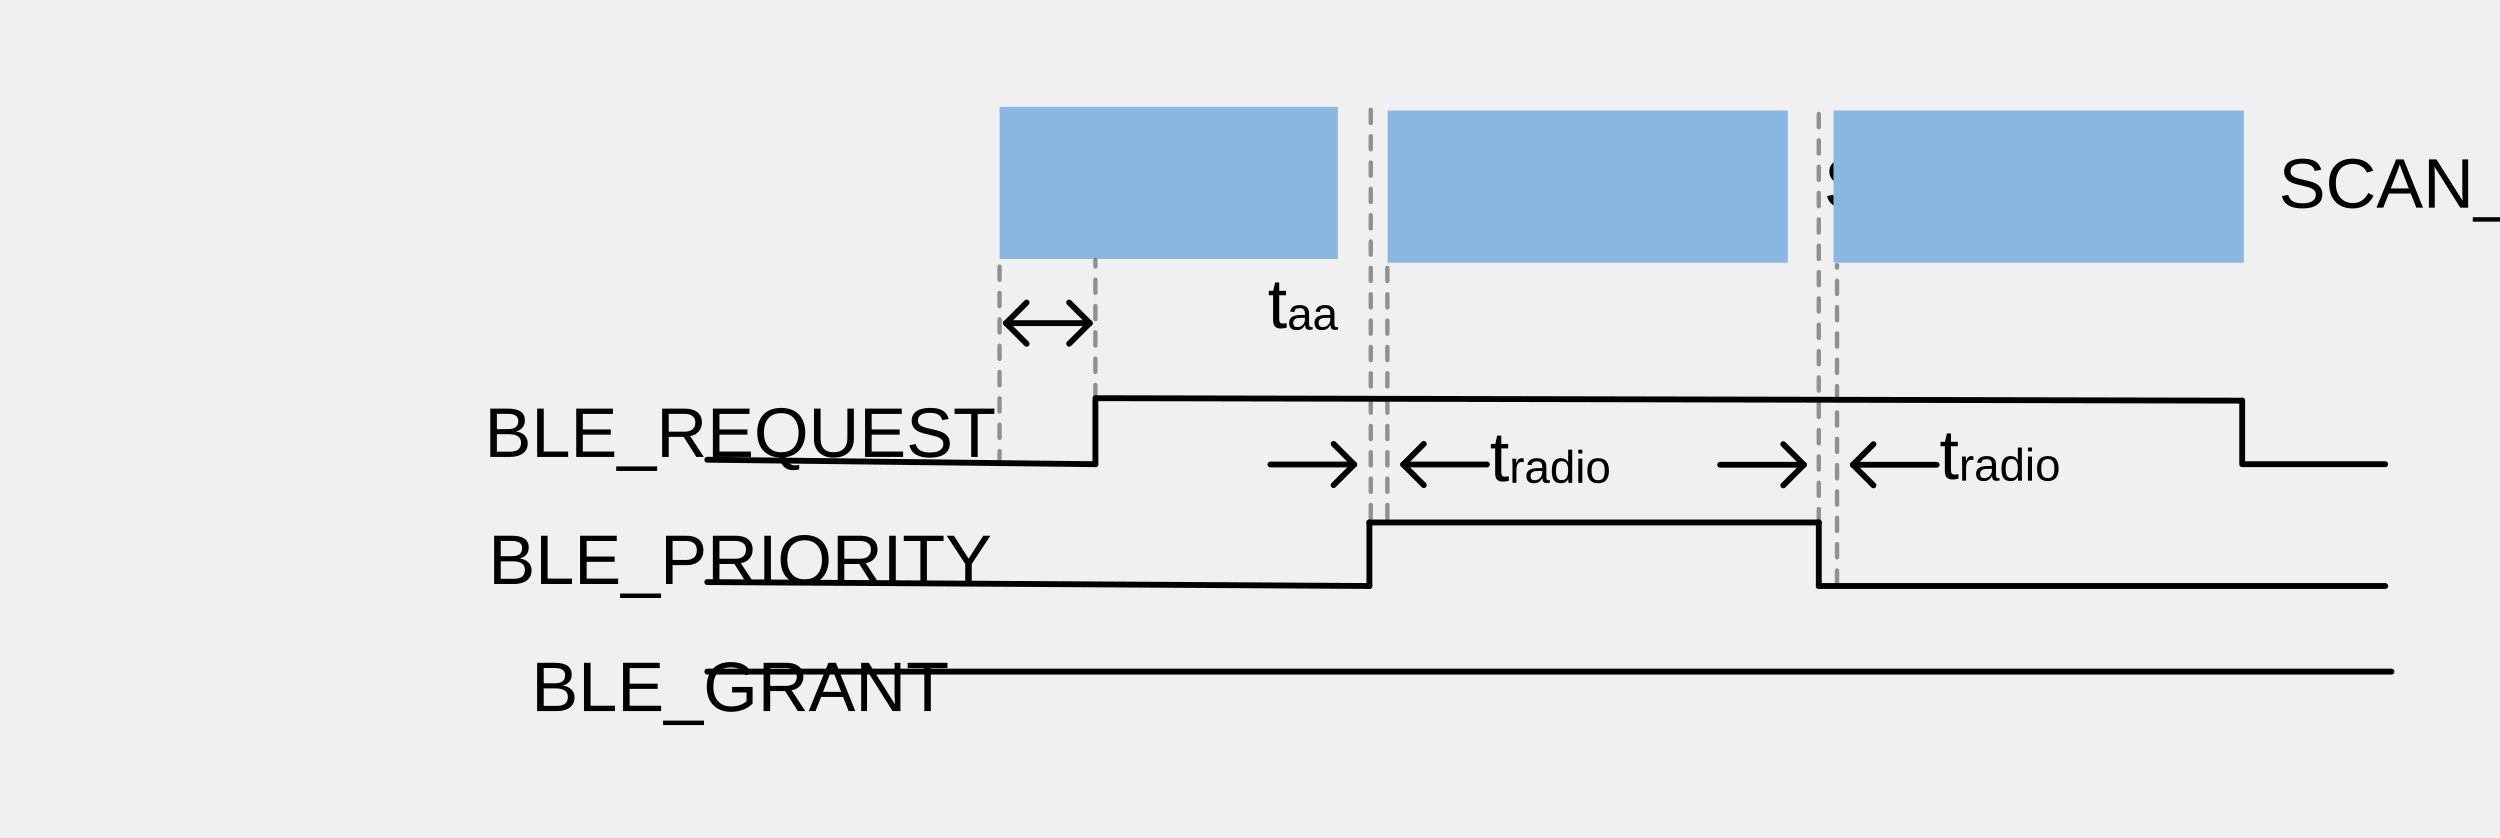
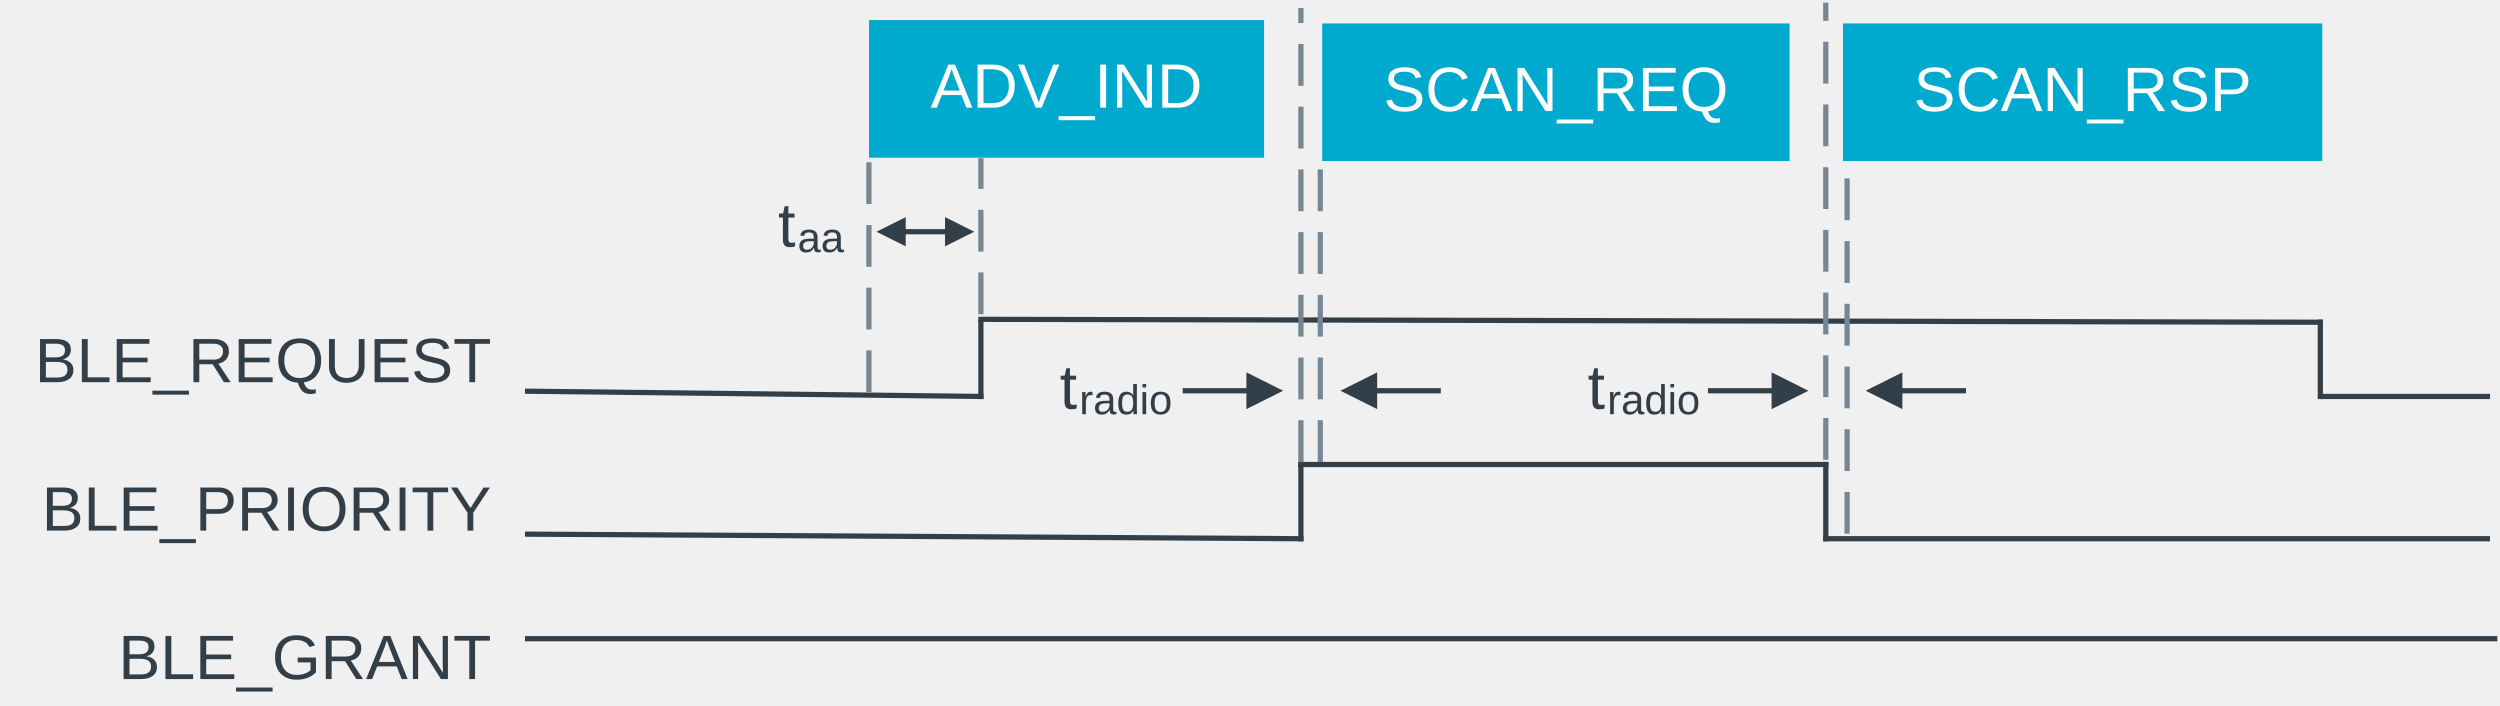
- <svg xmlns="http://www.w3.org/2000/svg" xmlns:ns1="http://schemas.microsoft.com/visio/2003/SVGExtensions/" xmlns:xlink="http://www.w3.org/1999/xlink" width="5.931in" height="1.987in" viewBox="0 0 427.018 143.081" xml:space="preserve" color-interpolation-filters="sRGB" class="st13">
-   <ns1:documentProperties ns1:langID="1044" ns1:metric="true" ns1:viewMarkup="false">
-     <ns1:userDefs>
-       <ns1:ud ns1:nameU="msvNoAutoConnect" ns1:val="VT0(1):26" />
-       <ns1:ud ns1:nameU="msvConvertTheme" />
-     </ns1:userDefs>
-   </ns1:documentProperties>
+ <svg xmlns="http://www.w3.org/2000/svg" xmlns:xlink="http://www.w3.org/1999/xlink" width="6.645in" height="1.875in" viewBox="0 0 478.42 134.978" xml:space="preserve" color-interpolation-filters="sRGB" class="st15">
  <style type="text/css">
	
- 		.st1 {fill:none;stroke:none;stroke-width:0.25}
- 		.st2 {fill:#000000;font-family:Arial;font-size:1em}
- 		.st3 {stroke:#000000;stroke-linecap:round;stroke-linejoin:round;stroke-width:1}
- 		.st4 {fill:#88b7e4;stroke:none;stroke-linecap:round;stroke-linejoin:round;stroke-width:0.5}
- 		.st5 {marker-end:url(#mrkr1-63);marker-start:url(#mrkr1-61);stroke:#000000;stroke-linecap:round;stroke-linejoin:round;stroke-width:1}
- 		.st6 {fill:#000000;fill-opacity:1;stroke:#000000;stroke-opacity:1;stroke-width:0.284}
- 		.st7 {fill:none}
- 		.st8 {stroke:#000000;stroke-dasharray:2.25,2.25;stroke-linecap:round;stroke-linejoin:round;stroke-opacity:0.4;stroke-width:0.75}
- 		.st9 {fill:none;stroke:none;stroke-linecap:round;stroke-linejoin:round;stroke-width:0.75}
- 		.st10 {baseline-shift:-32.494%;font-size:0.65em}
- 		.st11 {marker-start:url(#mrkr1-61);stroke:#000000;stroke-linecap:round;stroke-linejoin:round;stroke-width:1}
- 		.st12 {marker-end:url(#mrkr1-63);stroke:#000000;stroke-linecap:round;stroke-linejoin:round;stroke-width:1}
- 		.st13 {fill:none;fill-rule:evenodd;font-size:12px;overflow:visible;stroke-linecap:square;stroke-miterlimit:3}
+ 		.st1 {fill:none;stroke:none;stroke-linecap:butt;stroke-width:0.75}
+ 		.st2 {fill:#333f48;font-family:Arial;font-size:1em}
+ 		.st3 {fill:#000000}
+ 		.st4 {stroke:#333f48;stroke-width:1}
+ 		.st5 {fill:#00a9ce;stroke:none;stroke-width:0.75}
+ 		.st6 {fill:#ffffff;font-family:Arial;font-size:1em}
+ 		.st7 {marker-end:url(#mrkr4-60);marker-start:url(#mrkr4-58);stroke:#333f48;stroke-width:1}
+ 		.st8 {fill:#333f48;fill-opacity:1;stroke:#333f48;stroke-opacity:1;stroke-width:0.357}
+ 		.st9 {stroke:#768692;stroke-dasharray:7,5;stroke-width:1}
+ 		.st10 {marker-start:url(#mrkr4-78);stroke:#333f48;stroke-width:1}
+ 		.st11 {fill:#333f48;fill-opacity:1;stroke:#333f48;stroke-opacity:1;stroke-width:0.284}
+ 		.st12 {marker-end:url(#mrkr4-84);stroke:#333f48;stroke-width:1}
+ 		.st13 {fill:none;stroke:none;stroke-width:1}
+ 		.st14 {fill:#333f48;font-family:Arial;font-size:0.667em}
+ 		.st15 {fill:none;fill-rule:evenodd;font-size:12px;overflow:visible;stroke-linecap:square;stroke-miterlimit:3}
	
	</style>
  <defs id="Markers">
-     <g id="lend1">
-       <path d="M 1 -1 L 0 0 L 1 1 " style="stroke-linecap:round;stroke-linejoin:round;fill:none" />
+     <g id="lend4">
+       <path d="M 2 1 L 0 0 L 2 -1 L 2 1 " style="stroke:none" />
    </g>
-     <marker id="mrkr1-61" class="st6" ns1:arrowType="1" ns1:arrowSize="2" orient="auto" markerUnits="strokeWidth" overflow="visible">
-       <use xlink:href="#lend1" transform="scale(3.520009) " />
+     <marker id="mrkr4-58" class="st8" refX="5.24" orient="auto" markerUnits="strokeWidth" overflow="visible">
+       <use xlink:href="#lend4" transform="scale(2.8) " />
    </marker>
-     <marker id="mrkr1-63" class="st6" ns1:arrowType="1" ns1:arrowSize="2" orient="auto" markerUnits="strokeWidth" overflow="visible">
-       <use xlink:href="#lend1" transform="scale(-3.520009,-3.520009) " />
+     <marker id="mrkr4-60" class="st8" refX="-5.6" orient="auto" markerUnits="strokeWidth" overflow="visible">
+       <use xlink:href="#lend4" transform="scale(-2.8,-2.8) " />
+     </marker>
+     <marker id="mrkr4-78" class="st11" refX="6.68" orient="auto" markerUnits="strokeWidth" overflow="visible">
+       <use xlink:href="#lend4" transform="scale(3.52) " />
+     </marker>
+     <marker id="mrkr4-84" class="st11" refX="-7.04" orient="auto" markerUnits="strokeWidth" overflow="visible">
+       <use xlink:href="#lend4" transform="scale(-3.52,-3.52) " />
    </marker>
  </defs>
-   <g ns1:mID="8" ns1:index="6" ns1:groupContext="foregroundPage">
-     <ns1:pageProperties ns1:drawingScale="0.0393701" ns1:pageScale="0.0393701" ns1:drawingUnits="24" ns1:shadowOffsetX="9" ns1:shadowOffsetY="-9" />
-     <ns1:layer ns1:name="Hairline" ns1:index="0" color="#000000" />
-     <g id="shape1-1" ns1:mID="1" ns1:groupContext="shape" transform="translate(18.25,-62.5924)">
-       <ns1:textBlock ns1:margins="rect(4,4,4,4)" ns1:tabSpace="42.5197" />
-       <ns1:textRect cx="48.158" cy="137.05" width="96.32" height="12.062" />
-       <rect x="0" y="131.019" width="96.315" height="12.062" class="st1" />
-       <text x="4.48" y="140.65" class="st2" ns1:langID="1044">
-         <ns1:paragraph ns1:horizAlign="1" />
-         <ns1:tabList />BLE_REQUEST</text>
+   <g>
+     <g id="shape666-1" transform="translate(0.75,-57.5652)">
+       <rect x="0" y="119.196" width="97.277" height="15.782" class="st1" />
+       <text x="5.92" y="130.69" class="st2">BLE_REQUEST</text>
    </g>
-     <g id="shape2-4" ns1:mID="2" ns1:groupContext="shape" transform="translate(18.25,-40.8807)">
-       <ns1:textBlock ns1:margins="rect(4,4,4,4)" ns1:tabSpace="42.5197" />
-       <ns1:textRect cx="48.158" cy="137.05" width="96.32" height="12.062" />
-       <rect x="0" y="131.019" width="96.315" height="12.062" class="st1" />
-       <text x="5.14" y="140.65" class="st2" ns1:langID="1044">
-         <ns1:paragraph ns1:horizAlign="1" />
-         <ns1:tabList />BLE_PRIORITY</text>
+     <g id="shape667-4" transform="translate(0.75,-29.1575)">
+       <rect x="0" y="119.196" width="97.277" height="15.782" class="st1" />
+       <text x="7.25" y="130.69" class="st2">BLE_PRIORITY</text>
    </g>
-     <g id="shape3-7" ns1:mID="3" ns1:groupContext="shape" transform="translate(18.25,-19.1691)">
-       <ns1:textBlock ns1:margins="rect(4,4,4,4)" ns1:tabSpace="42.5197" />
-       <ns1:textRect cx="48.158" cy="137.05" width="96.32" height="12.062" />
-       <rect x="0" y="131.019" width="96.315" height="12.062" class="st1" />
-       <text x="12.48" y="140.65" class="st2" ns1:langID="1044">
-         <ns1:paragraph ns1:horizAlign="1" />
-         <ns1:tabList />BLE_GRANT</text>
+     <g id="shape668-7" transform="translate(0.75,-0.75)">
+       <rect x="0" y="119.196" width="97.277" height="15.782" class="st1" />
+       <text x="21.92" y="130.69" class="st2">BLE_GRANT</text>
    </g>
-     <g id="shape4-10" ns1:mID="4" ns1:groupContext="shape" transform="translate(383.335,-63.7795)">
-       <ns1:userDefs>
-         <ns1:ud ns1:nameU="msvThemeColors" ns1:val="VT0(254):26" />
-       </ns1:userDefs>
-       <path d="M0 143.08 L24.11 143.08" class="st3" />
+     <g id="shape669-10" transform="translate(444.467,-59.1197)">
+       <path d="M0 134.98 L31.55 134.98 L0 134.98 Z" class="st3" />
+       <path d="M0 134.98 L31.55 134.98" class="st4" />
    </g>
-     <g id="shape6-13" ns1:mID="6" ns1:groupContext="shape" transform="translate(120.801,-28.3465)">
-       <ns1:userDefs>
-         <ns1:ud ns1:nameU="msvThemeColors" ns1:val="VT0(254):26" />
-       </ns1:userDefs>
-       <path d="M0 143.08 L287.72 143.08" class="st3" />
+     <g id="shape670-13" transform="translate(100.966,-12.759)">
+       <path d="M0 134.98 L376.45 134.98 L0 134.98 Z" class="st3" />
+       <path d="M0 134.98 L376.45 134.98" class="st4" />
    </g>
-     <g id="shape8-16" ns1:mID="8" ns1:groupContext="shape" transform="translate(233.904,-53.8274)">
-       <ns1:userDefs>
-         <ns1:ud ns1:nameU="msvThemeColors" ns1:val="VT0(254):26" />
-       </ns1:userDefs>
-       <path d="M0 143.08 L76.77 143.08" class="st3" />
+     <g id="shape671-16" transform="translate(248.951,-46.0983)">
+       <path d="M0 134.98 L100.45 134.98 L0 134.98 Z" class="st3" />
+       <path d="M0 134.98 L100.45 134.98" class="st4" />
    </g>
-     <g id="shape9-19" ns1:mID="9" ns1:groupContext="shape" transform="translate(44.0186,79.3017) rotate(-90)">
-       <ns1:userDefs>
-         <ns1:ud ns1:nameU="msvThemeColors" ns1:val="VT0(254):26" />
-       </ns1:userDefs>
-       <path d="M0 143.08 L10.86 143.08" class="st3" />
+     <g id="shape672-19" transform="translate(52.732,75.8602) rotate(-90)">
+       <path d="M0 134.98 L14.21 134.98 L0 134.98 Z" class="st3" />
+       <path d="M0 134.98 L14.21 134.98" class="st4" />
    </g>
-     <g id="shape10-22" ns1:mID="10" ns1:groupContext="shape" transform="translate(526.087,68.4459) rotate(90)">
-       <ns1:userDefs>
-         <ns1:ud ns1:nameU="msvThemeColors" ns1:val="VT0(254):26" />
-       </ns1:userDefs>
-       <path d="M0 143.08 L10.86 143.08" class="st3" />
+     <g id="shape673-22" transform="translate(579.016,61.6564) rotate(90)">
+       <path d="M0 134.98 L14.21 134.98 L0 134.98 Z" class="st3" />
+       <path d="M0 134.98 L14.21 134.98" class="st4" />
    </g>
-     <g id="shape11-25" ns1:mID="11" ns1:groupContext="shape" transform="translate(376.985,89.2539) rotate(90)">
-       <ns1:userDefs>
-         <ns1:ud ns1:nameU="msvThemeColors" ns1:val="VT0(254):26" />
-       </ns1:userDefs>
-       <path d="M0 143.08 L10.86 143.08" class="st3" />
+     <g id="shape674-25" transform="translate(383.93,88.8817) rotate(90)">
+       <path d="M0 134.98 L14.21 134.98 L0 134.98 Z" class="st3" />
+       <path d="M0 134.98 L14.21 134.98" class="st4" />
    </g>
-     <g id="shape12-28" ns1:mID="12" ns1:groupContext="shape" transform="translate(453.758,89.2539) rotate(90)">
-       <ns1:userDefs>
-         <ns1:ud ns1:nameU="msvThemeColors" ns1:val="VT0(254):26" />
-       </ns1:userDefs>
-       <path d="M0 143.08 L10.86 143.08" class="st3" />
+     <g id="shape675-28" transform="translate(484.38,88.8817) rotate(90)">
+       <path d="M0 134.98 L14.21 134.98 L0 134.98 Z" class="st3" />
+       <path d="M0 134.98 L14.21 134.98" class="st4" />
    </g>
-     <g id="shape13-31" ns1:mID="13" ns1:groupContext="shape" transform="translate(310.677,-42.9715)">
-       <ns1:userDefs>
-         <ns1:ud ns1:nameU="msvThemeColors" ns1:val="VT0(254):26" />
-       </ns1:userDefs>
-       <path d="M0 143.08 L96.77 143.08" class="st3" />
+     <g id="shape676-31" transform="translate(349.401,-31.8944)">
+       <path d="M0 134.98 L126.61 134.98 L0 134.98 Z" class="st3" />
+       <path d="M0 134.98 L126.61 134.98" class="st4" />
    </g>
-     <g id="shape19-34" ns1:mID="19" ns1:groupContext="shape" transform="translate(122.455,-64.5362) rotate(0.662138)">
-       <ns1:userDefs>
-         <ns1:ud ns1:nameU="msvThemeColors" ns1:val="VT0(254):26" />
-       </ns1:userDefs>
-       <path d="M0 143.08 L66.3 143.08" class="st3" />
+     <g id="shape677-34" transform="translate(102.527,-60.1132) rotate(0.662138)">
+       <path d="M0 134.98 L86.75 134.98 L0 134.98 Z" class="st3" />
+       <path d="M0 134.98 L86.75 134.98" class="st4" />
    </g>
-     <g id="shape20-37" ns1:mID="20" ns1:groupContext="shape" transform="translate(187.41,-75.0597) rotate(0.124196)">
-       <ns1:userDefs>
-         <ns1:ud ns1:nameU="msvThemeColors" ns1:val="VT0(254):26" />
-       </ns1:userDefs>
-       <path d="M0 143.08 L195.91 143.08" class="st3" />
+     <g id="shape678-37" transform="translate(188.005,-73.8789) rotate(0.124196)">
+       <path d="M0 134.98 L256.33 134.98 L0 134.98 Z" class="st3" />
+       <path d="M0 134.98 L256.33 134.98" class="st4" />
    </g>
-     <g id="group27-40" transform="translate(170.737,-98.8437)" ns1:mID="27" ns1:groupContext="group">
-       <g id="shape28-41" ns1:mID="28" ns1:groupContext="shape">
-         <ns1:textBlock ns1:margins="rect(0,0,0,0)" ns1:tabSpace="42.5197" />
-         <ns1:textRect cx="28.891" cy="130.088" width="57.79" height="25.988" />
-         <rect x="0" y="117.094" width="57.781" height="25.988" class="st4" />
-         <text x="2.88" y="133.69" class="st2" ns1:langID="1033">
-           <ns1:paragraph ns1:horizAlign="1" />
-           <ns1:tabList />ADV_IND</text>
+     <g id="shape680-40" transform="translate(166.303,-104.809)">
+       <rect x="0" y="108.643" width="75.601" height="26.335" class="st5" />
+       <text x="11.79" y="125.41" class="st6">ADV_IND</text>
+     </g>
+     <g id="shape682-43" transform="translate(253.03,-104.166)">
+       <rect x="0" y="108.643" width="89.443" height="26.335" class="st5" />
+       <text x="11.71" y="125.41" class="st6">SCAN_REQ</text>
+     </g>
+     <g id="shape684-46" transform="translate(352.685,-104.166)">
+       <rect x="0" y="108.643" width="91.721" height="26.335" class="st5" />
+       <text x="13.52" y="125.41" class="st6">SCAN_RSP</text>
+     </g>
+     <g id="shape685-49" transform="translate(101.764,-32.7654) rotate(0.338132)">
+       <path d="M0 134.98 L147.98 134.98 L0 134.98 Z" class="st3" />
+       <path d="M0 134.98 L147.98 134.98" class="st4" />
+     </g>
+     <g id="shape686-52" transform="translate(167.726,-90.645)">
+       <path d="M5.24 134.98 L5.6 134.98 L13.12 134.98" class="st7" />
+     </g>
+     <g id="shape689-61" transform="translate(52.732,59.6383) rotate(-90)">
+       <path d="M0 134.98 L28.87 134.98 L0 134.98 Z" class="st3" />
+       <path d="M0 134.98 L28.87 134.98" class="st9" />
+     </g>
+     <g id="shape692-64" transform="translate(31.305,74.5436) rotate(-90)">
+       <path d="M0 134.98 L43.78 134.98 L0 134.98 Z" class="st3" />
+       <path d="M0 134.98 L43.78 134.98" class="st9" />
+     </g>
+     <g id="shape696-67" transform="translate(218.498,101.63) rotate(-90)">
+       <path d="M0 134.98 L70.28 134.98 L0 134.98 Z" class="st3" />
+       <path d="M0 134.98 L70.28 134.98" class="st9" />
+     </g>
+     <g id="shape699-70" transform="translate(214.418,87.4869) rotate(-90)">
+       <path d="M0 134.98 L86.49 134.98 L0 134.98 Z" class="st3" />
+       <path d="M0 134.98 L86.49 134.98" class="st9" />
+     </g>
+     <g id="shape701-73" transform="translate(357.017,-60.2122)">
+       <path d="M6.68 134.98 L7.04 134.98 L18.72 134.98" class="st10" />
+     </g>
+     <g id="shape702-79" transform="translate(327.346,-60.2122)">
+       <path d="M0 134.98 L11.68 134.98" class="st12" />
+     </g>
+     <g id="shape705-85" transform="translate(117.681,87.9107) rotate(-90)">
+       <path d="M0 134.98 L57.86 134.98 L0 134.98 Z" class="st3" />
+       <path d="M0 134.98 L57.86 134.98" class="st9" />
+     </g>
+     <g id="shape708-88" transform="translate(113.972,87.9107) rotate(-90)">
+       <path d="M0 134.98 L85.87 134.98 L0 134.98 Z" class="st3" />
+       <path d="M0 134.98 L85.87 134.98" class="st9" />
+     </g>
+     <g id="shape710-91" transform="translate(256.507,-60.2122)">
+       <path d="M6.68 134.98 L7.04 134.98 L18.72 134.98" class="st10" />
+     </g>
+     <g id="shape711-96" transform="translate(226.836,-60.2122)">
+       <path d="M0 134.98 L11.68 134.98" class="st12" />
+     </g>
+     <g id="group712-101" transform="translate(198.183,-55.4504)">
+       <g id="shape713-102" transform="translate(3.19744E-14,-0.272734)">
+         <rect x="0" y="125.728" width="12.549" height="9.251" class="st13" />
+         <text x="4.61" y="133.95" class="st2">t</text>
+       </g>
+       <g id="shape714-105" transform="translate(2.13576,-2.84217E-14)">
+         <rect x="0" y="127.24" width="30.234" height="7.739" class="st13" />
+         <text x="6.22" y="134.71" class="st14">radio</text>
      </g>
    </g>
-     <g id="group29-44" transform="translate(237.022,-98.2092)" ns1:mID="29" ns1:groupContext="group">
-       <g id="shape30-45" ns1:mID="30" ns1:groupContext="shape">
-         <ns1:textBlock ns1:margins="rect(0,0,0,0)" ns1:tabSpace="42.5197" />
-         <ns1:textRect cx="34.18" cy="130.088" width="68.37" height="25.988" />
-         <rect x="0" y="117.094" width="68.361" height="25.988" class="st4" />
-         <text x="1.17" y="133.69" class="st2" ns1:langID="1033">
-           <ns1:paragraph ns1:horizAlign="1" />
-           <ns1:tabList />SCAN_REQ</text>
+     <g id="group715-108" transform="translate(299.211,-55.4504)">
+       <g id="shape716-109" transform="translate(3.19744E-14,-0.272734)">
+         <rect x="0" y="125.728" width="12.549" height="9.251" class="st13" />
+         <text x="4.61" y="133.95" class="st2">t</text>
+       </g>
+       <g id="shape717-112" transform="translate(2.13576,0)">
+         <rect x="0" y="127.24" width="30.234" height="7.739" class="st13" />
+         <text x="6.22" y="134.71" class="st14">radio</text>
      </g>
    </g>
-     <g id="group31-48" transform="translate(312.99,-98.2092)" ns1:mID="31" ns1:groupContext="group">
-       <g id="shape32-49" ns1:mID="32" ns1:groupContext="shape" transform="translate(0.196852,0)">
-         <ns1:textBlock ns1:margins="rect(0,0,0,0)" ns1:tabSpace="42.5197" />
-         <ns1:textRect cx="35.051" cy="130.088" width="70.11" height="25.988" />
-         <rect x="0" y="117.094" width="70.102" height="25.988" class="st4" />
-         <text x="2.71" y="133.69" class="st2" ns1:langID="1033">
-           <ns1:paragraph ns1:horizAlign="1" />
-           <ns1:tabList />SCAN_RSP</text>
+     <g id="group721-115" transform="translate(144.288,-86.4743)">
+       <g id="shape719-116" transform="translate(1.4988E-14,-0.272734)">
+         <rect x="0" y="125.728" width="12.549" height="9.251" class="st13" />
+         <text x="4.61" y="133.95" class="st2">t</text>
      </g>
-     </g>
-     <g id="shape39-52" ns1:mID="39" ns1:groupContext="shape" transform="translate(121.646,-43.6365) rotate(0.338132)">
-       <ns1:userDefs>
-         <ns1:ud ns1:nameU="msvThemeColors" ns1:val="VT0(254):26" />
-       </ns1:userDefs>
-       <path d="M0 143.08 L113.1 143.08" class="st3" />
-     </g>
-     <g id="shape42-55" ns1:mID="42" ns1:groupContext="shape" transform="translate(171.825,-87.874)">
-       <path d="M0 143.08 L14.31 143.08" class="st5" />
-     </g>
-     <g id="shape43-64" ns1:mID="43" ns1:groupContext="shape" transform="translate(44.0186,68.0213) rotate(-90)">
-       <path d="M0 143.08 L23.59 143.08 L0 143.08 Z" class="st7" />
-       <path d="M0 143.08 L23.59 143.08" class="st8" />
-     </g>
-     <g id="shape44-67" ns1:mID="44" ns1:groupContext="shape" transform="translate(27.6421,79.3018) rotate(-90)">
-       <path d="M0 143.08 L35.43 143.08 L0 143.08 Z" class="st7" />
-       <path d="M0 143.08 L35.43 143.08" class="st8" />
-     </g>
-     <g id="shape45-70" ns1:mID="45" ns1:groupContext="shape" ns1:layerMember="0" transform="translate(156.518,-85.6362)">
-       <ns1:userDefs>
-         <ns1:ud ns1:nameU="DWGTextHAlign" ns1:prompt="0=left, 0.5=center, 1=right" ns1:val="VT0(1):1" />
-         <ns1:ud ns1:nameU="DWGTextVAlign" ns1:prompt="0=bottom, 0.5=middle, 1=top" ns1:val="VT0(0.5):1" />
-         <ns1:ud ns1:nameU="SOLSH" ns1:prompt="" ns1:val="VT4({13D0FF3B-CF5B-4a46-98AB-14030248EAEF})" />
-         <ns1:ud ns1:nameU="DWGEntityType" ns1:prompt="" ns1:val="VT4(MTEXT)" />
-       </ns1:userDefs>
-       <ns1:textBlock ns1:margins="rect(0,0,0,0)" />
-       <ns1:textRect cx="14.173" cy="138.419" width="28.35" height="9.324" />
-       <rect x="0" y="133.757" width="28.346" height="9.324" class="st9" />
-       <text x="-0" y="141.66" class="st2" ns1:langID="1044">
-         <ns1:paragraph ns1:spLine="-1.08" ns1:spAfter="7.99997" ns1:bulletSize="0.166667" />
-         <ns1:tabList />t<tspan dy="-0.287em" class="st10" ns1:langID="1033" ns1:baseFontSize="12">aa</tspan>
-       </text>
-     </g>
-     <g id="shape46-74" ns1:mID="46" ns1:groupContext="shape" transform="translate(170.714,99.7112) rotate(-90)">
-       <path d="M0 143.08 L54.43 143.08 L0 143.08 Z" class="st7" />
-       <path d="M0 143.08 L54.43 143.08" class="st8" />
-     </g>
-     <g id="shape47-77" ns1:mID="47" ns1:groupContext="shape" transform="translate(167.596,89.223) rotate(-90)">
-       <path d="M0 143.08 L71.87 143.08 L0 143.08 Z" class="st7" />
-       <path d="M0 143.08 L71.87 143.08" class="st8" />
-     </g>
-     <g id="shape48-80" ns1:mID="48" ns1:groupContext="shape" ns1:layerMember="0" transform="translate(271.276,-59.8409)">
-       <ns1:userDefs>
-         <ns1:ud ns1:nameU="DWGTextHAlign" ns1:prompt="0=left, 0.5=center, 1=right" ns1:val="VT0(1):1" />
-         <ns1:ud ns1:nameU="DWGTextVAlign" ns1:prompt="0=bottom, 0.5=middle, 1=top" ns1:val="VT0(0.5):1" />
-         <ns1:ud ns1:nameU="SOLSH" ns1:prompt="" ns1:val="VT4({13D0FF3B-CF5B-4a46-98AB-14030248EAEF})" />
-         <ns1:ud ns1:nameU="DWGEntityType" ns1:prompt="" ns1:val="VT4(MTEXT)" />
-       </ns1:userDefs>
-       <ns1:textBlock ns1:margins="rect(0,0,0,0)" />
-       <ns1:textRect cx="14.173" cy="138.419" width="28.35" height="9.324" />
-       <rect x="0" y="133.757" width="28.346" height="9.324" class="st9" />
-       <text x="-0" y="141.66" class="st2" ns1:langID="1044">
-         <ns1:paragraph ns1:spLine="-1.08" ns1:spAfter="7.99997" ns1:bulletSize="0.166667" />
-         <ns1:tabList />t<tspan dy="-0.287em" class="st10" ns1:baseFontSize="12">radio</tspan>
-       </text>
-     </g>
-     <g id="shape49-84" ns1:mID="49" ns1:groupContext="shape" transform="translate(316.498,-63.6826)">
-       <path d="M0 143.08 L14.31 143.08" class="st11" />
-     </g>
-     <g id="shape50-89" ns1:mID="50" ns1:groupContext="shape" transform="translate(293.821,-63.6826)">
-       <path d="M0 143.08 L14.31 143.08" class="st12" />
-     </g>
-     <g id="shape51-94" ns1:mID="51" ns1:groupContext="shape" transform="translate(93.895,88.5118) rotate(-90)">
-       <path d="M0 143.08 L44.22 143.08 L0 143.08 Z" class="st7" />
-       <path d="M0 143.08 L44.22 143.08" class="st8" />
-     </g>
-     <g id="shape52-97" ns1:mID="52" ns1:groupContext="shape" transform="translate(91.0604,88.5118) rotate(-90)">
-       <path d="M0 143.08 L70.31 143.08 L0 143.08 Z" class="st7" />
-       <path d="M0 143.08 L70.31 143.08" class="st8" />
-     </g>
-     <g id="shape53-100" ns1:mID="53" ns1:groupContext="shape" ns1:layerMember="0" transform="translate(194.457,-59.4757)">
-       <ns1:userDefs>
-         <ns1:ud ns1:nameU="DWGTextHAlign" ns1:prompt="0=left, 0.5=center, 1=right" ns1:val="VT0(1):1" />
-         <ns1:ud ns1:nameU="DWGTextVAlign" ns1:prompt="0=bottom, 0.5=middle, 1=top" ns1:val="VT0(0.5):1" />
-         <ns1:ud ns1:nameU="SOLSH" ns1:prompt="" ns1:val="VT4({13D0FF3B-CF5B-4a46-98AB-14030248EAEF})" />
-         <ns1:ud ns1:nameU="DWGEntityType" ns1:prompt="" ns1:val="VT4(MTEXT)" />
-       </ns1:userDefs>
-       <ns1:textBlock ns1:margins="rect(0,0,0,0)" />
-       <ns1:textRect cx="14.173" cy="138.419" width="28.35" height="9.324" />
-       <rect x="0" y="133.757" width="28.346" height="9.324" class="st9" />
-       <text x="-0" y="141.66" class="st2" ns1:langID="1044">
-         <ns1:paragraph ns1:spLine="-1.08" ns1:spAfter="7.99997" ns1:bulletSize="0.166667" />
-         <ns1:tabList />t<tspan dy="-0.287em" class="st10" ns1:baseFontSize="12">radio</tspan>
-       </text>
-     </g>
-     <g id="shape54-104" ns1:mID="54" ns1:groupContext="shape" transform="translate(239.679,-63.7277)">
-       <path d="M0 143.08 L14.31 143.08" class="st11" />
-     </g>
-     <g id="shape55-109" ns1:mID="55" ns1:groupContext="shape" transform="translate(217.002,-63.7277)">
-       <path d="M0 143.08 L14.31 143.08" class="st12" />
+       <g id="shape720-119" transform="translate(2.13576,1.13687E-13)">
+         <rect x="0" y="127.24" width="21.303" height="7.739" class="st13" />
+         <text x="6.2" y="134.71" class="st14">aa</text>
+       </g>
    </g>
  </g>
</svg>
